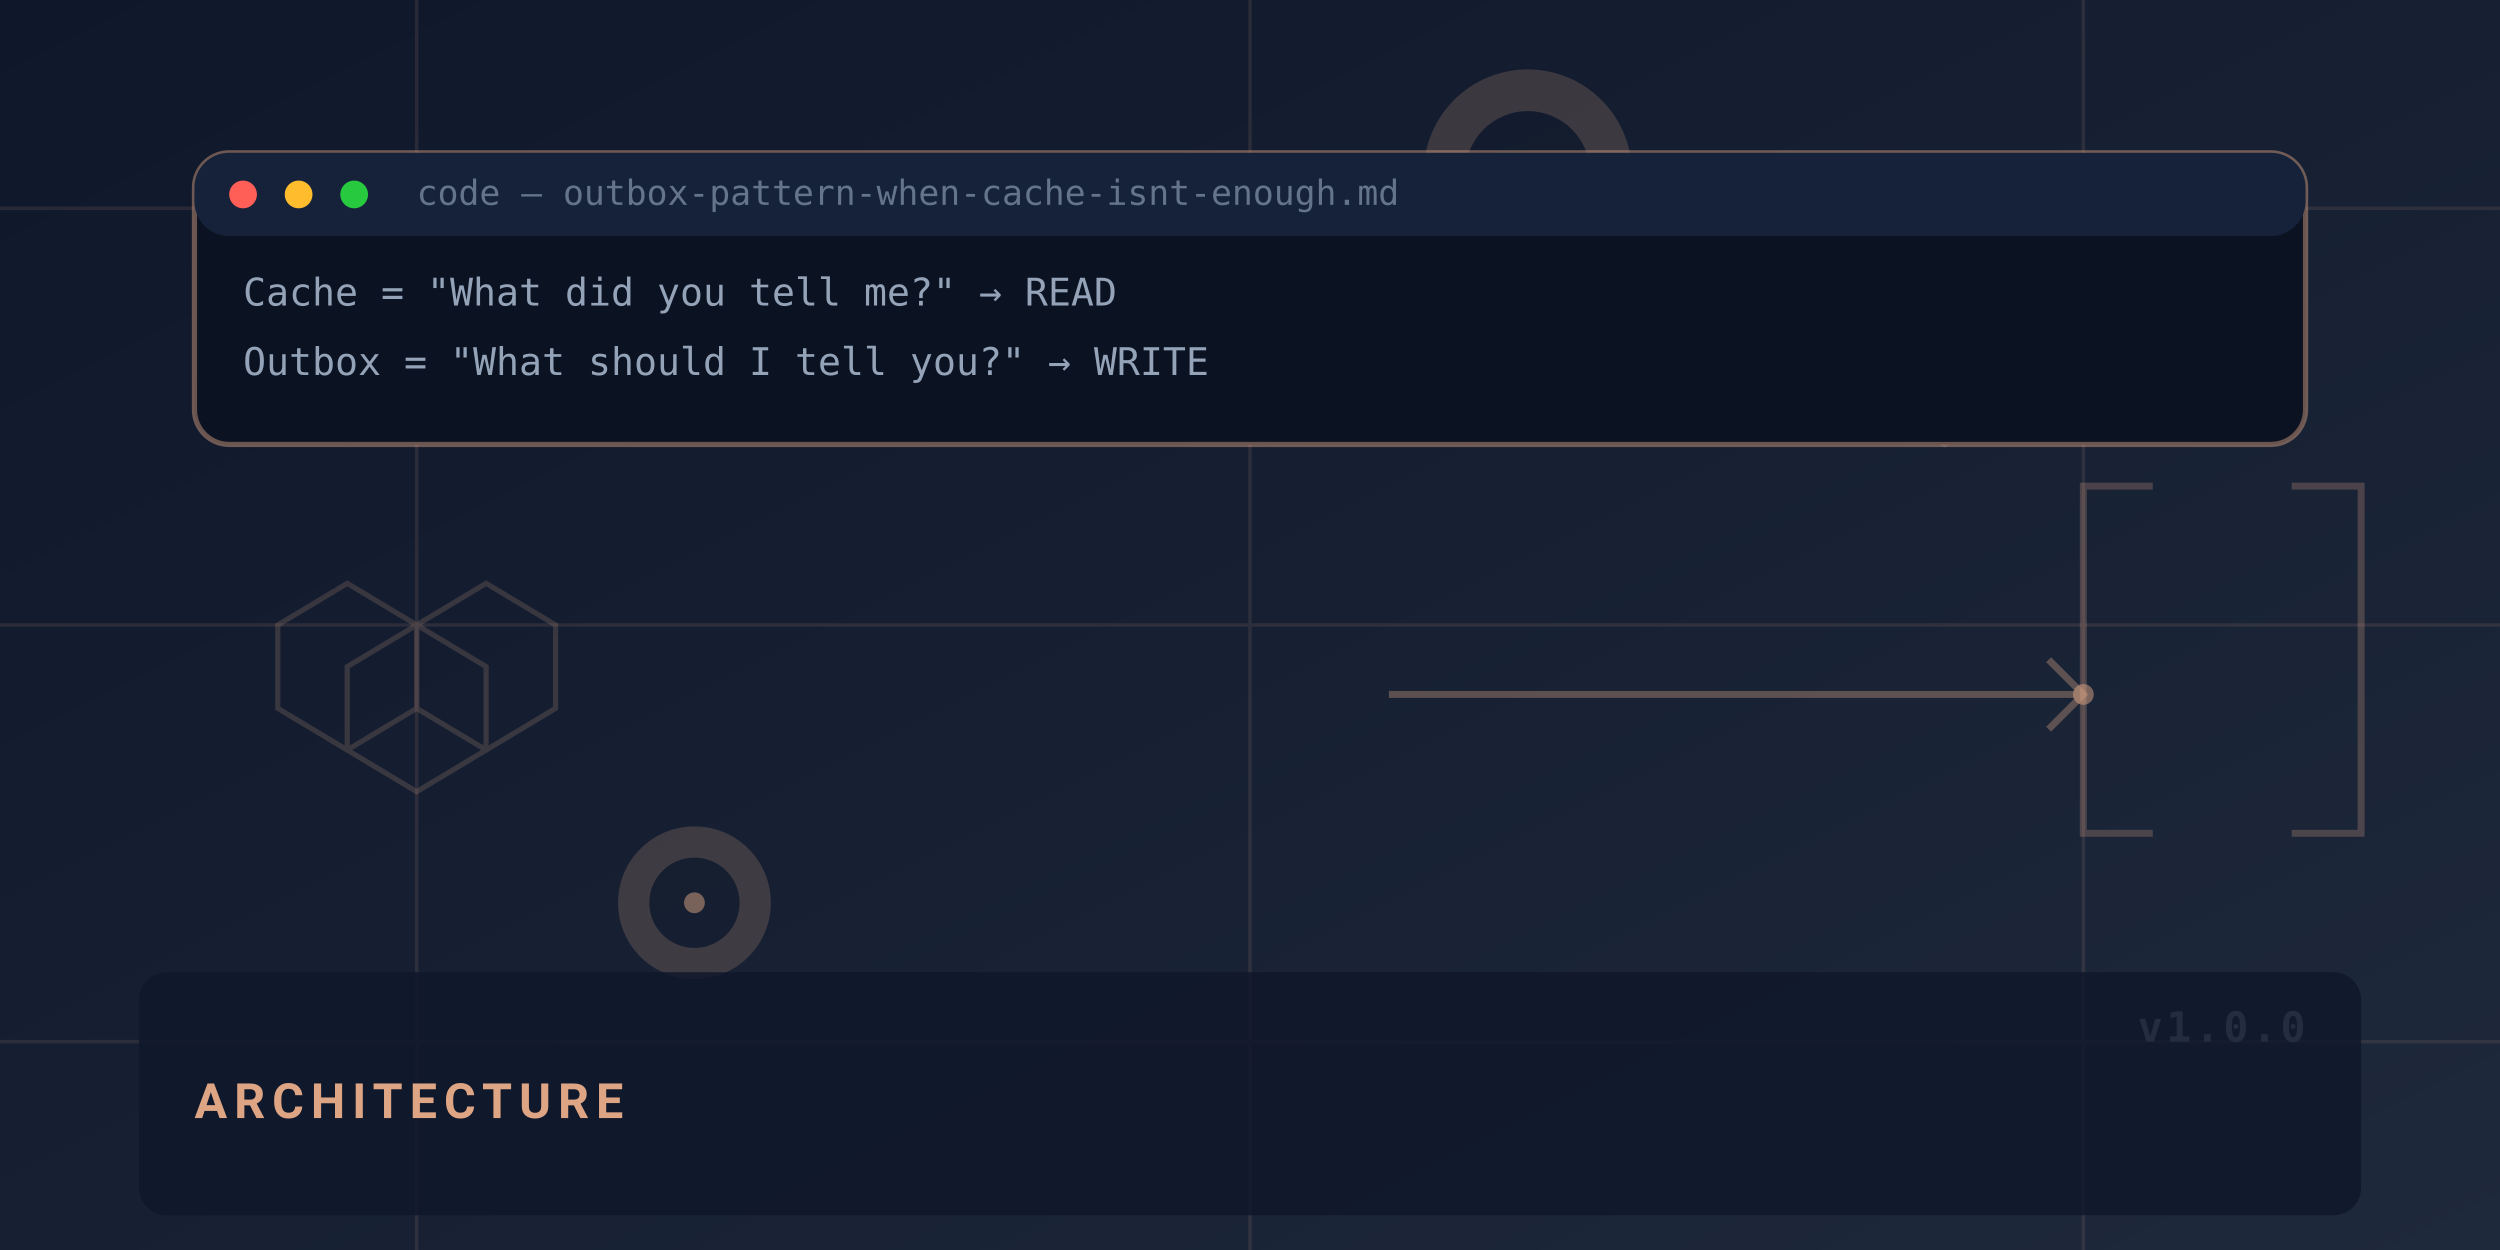
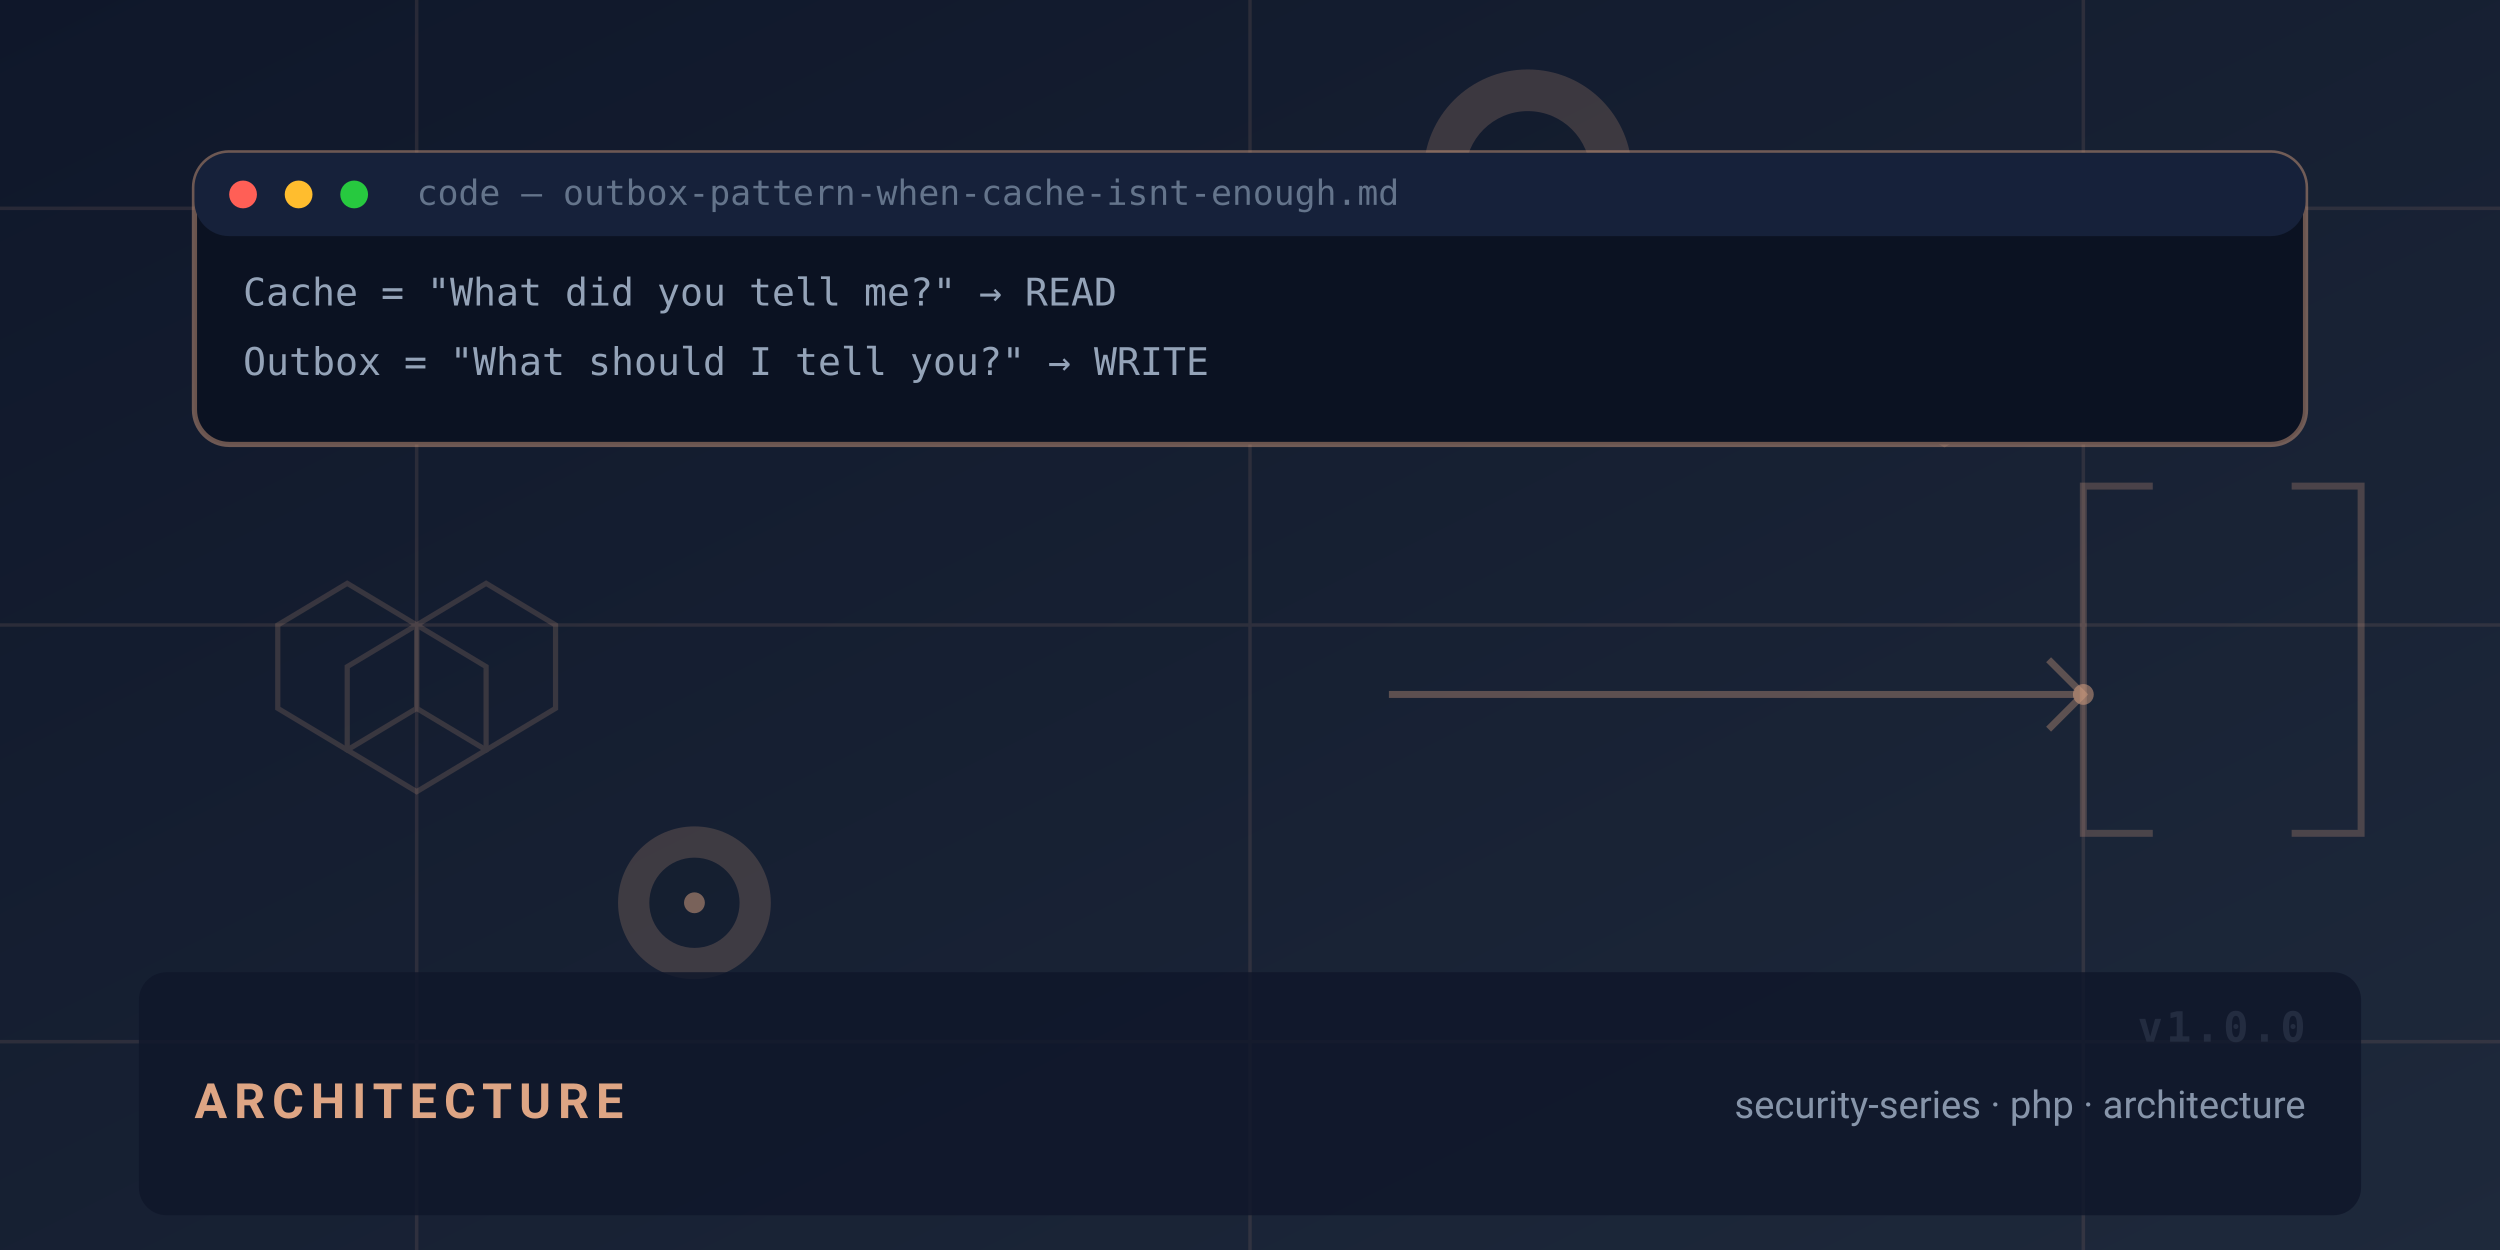
<svg xmlns="http://www.w3.org/2000/svg" viewBox="0 0 720 360" width="720" height="360">
  <defs>
    <linearGradient id="bg" x1="0%" y1="0%" x2="100%" y2="100%">
      <stop offset="0%" style="stop-color:#0f172a" />
      <stop offset="100%" style="stop-color:#1e293b" />
    </linearGradient>
  </defs>
  <rect width="720" height="360" fill="url(#bg)" />
  <g opacity="0.12" stroke="#DEA584" stroke-width="1">
    <line x1="0" y1="60" x2="720" y2="60" />
    <line x1="0" y1="180" x2="720" y2="180" />
    <line x1="0" y1="300" x2="720" y2="300" />
    <line x1="120" y1="0" x2="120" y2="360" />
    <line x1="360" y1="0" x2="360" y2="360" />
    <line x1="600" y1="0" x2="600" y2="360" />
  </g>
  <g opacity="0.18" fill="none" stroke="#DEA584" stroke-width="1.5">
    <polygon points="520,80 540,68 560,80 560,104 540,116 520,104" />
    <polygon points="560,80 580,68 600,80 600,104 580,116 560,104" />
    <polygon points="540,92 560,80 580,92 580,116 560,128 540,116" />
    <polygon points="80,180 100,168 120,180 120,204 100,216 80,204" />
    <polygon points="120,180 140,168 160,180 160,204 140,216 120,204" />
    <polygon points="100,192 120,180 140,192 140,216 120,228 100,216" />
  </g>
  <g stroke="#DEA584" stroke-width="2" fill="none" opacity="0.35">
    <path d="M180,100 L380,100" />
    <path d="M370,90 L380,100 L370,110" />
    <path d="M400,200 L600,200" />
    <path d="M590,190 L600,200 L590,210" />
  </g>
  <g fill="#DEA584" opacity="0.2">
    <circle cx="440" cy="50" r="30" />
    <circle cx="440" cy="50" r="18" fill="#0f172a" />
    <circle cx="200" cy="260" r="22" />
    <circle cx="200" cy="260" r="13" fill="#0f172a" />
  </g>
  <g fill="none" stroke="#DEA584" stroke-width="2" opacity="0.25">
    <path d="M620,140 L600,140 L600,240 L620,240" />
    <path d="M660,140 L680,140 L680,240 L660,240" />
  </g>
  <g fill="#DEA584" opacity="0.5">
    <circle cx="440" cy="50" r="3" />
    <circle cx="200" cy="260" r="3" />
    <circle cx="180" cy="100" r="3" />
    <circle cx="600" cy="200" r="3" />
  </g>
  <g>
    <rect x="56" y="44" width="608" height="84" rx="10" fill="#0b1222" stroke="#DEA584" stroke-opacity="0.45" stroke-width="1.5" />
    <rect x="56" y="44" width="608" height="24" rx="10" fill="#16213a" />
    <circle cx="70" cy="56" r="4" fill="#ff5f56" />
    <circle cx="86" cy="56" r="4" fill="#ffbd2e" />
    <circle cx="102" cy="56" r="4" fill="#27c93f" />
    <text x="120" y="59" font-family="monospace" font-size="10" fill="#64748b">code — outbox-pattern-when-cache-isnt-enough.md</text>
    <text x="70" y="88" font-family="monospace" font-size="11" fill="#94a3b8">Cache = "What did you tell me?"  → READ</text>
    <text x="70" y="108" font-family="monospace" font-size="11" fill="#94a3b8">Outbox = "What should I tell you?" → WRITE</text>
  </g>
  <text x="664" y="300" text-anchor="end" font-family="monospace" font-size="12" font-weight="bold" letter-spacing="1" fill="#94a3b8" opacity="0.85">v1.0.0</text>
  <rect x="40" y="280" width="640" height="70" rx="8" fill="#0f172a" fill-opacity="0.82" />
  <text x="56" y="322" font-family="Segoe UI, Roboto, sans-serif" font-size="14" font-weight="bold" letter-spacing="2" fill="#DEA584">ARCHITECTURE</text>
+   <text x="664" y="322" text-anchor="end" font-family="Segoe UI, Roboto, sans-serif" font-size="11" fill="#94a3b8" opacity="0.9">security-series · php · architecture</text>
</svg>
